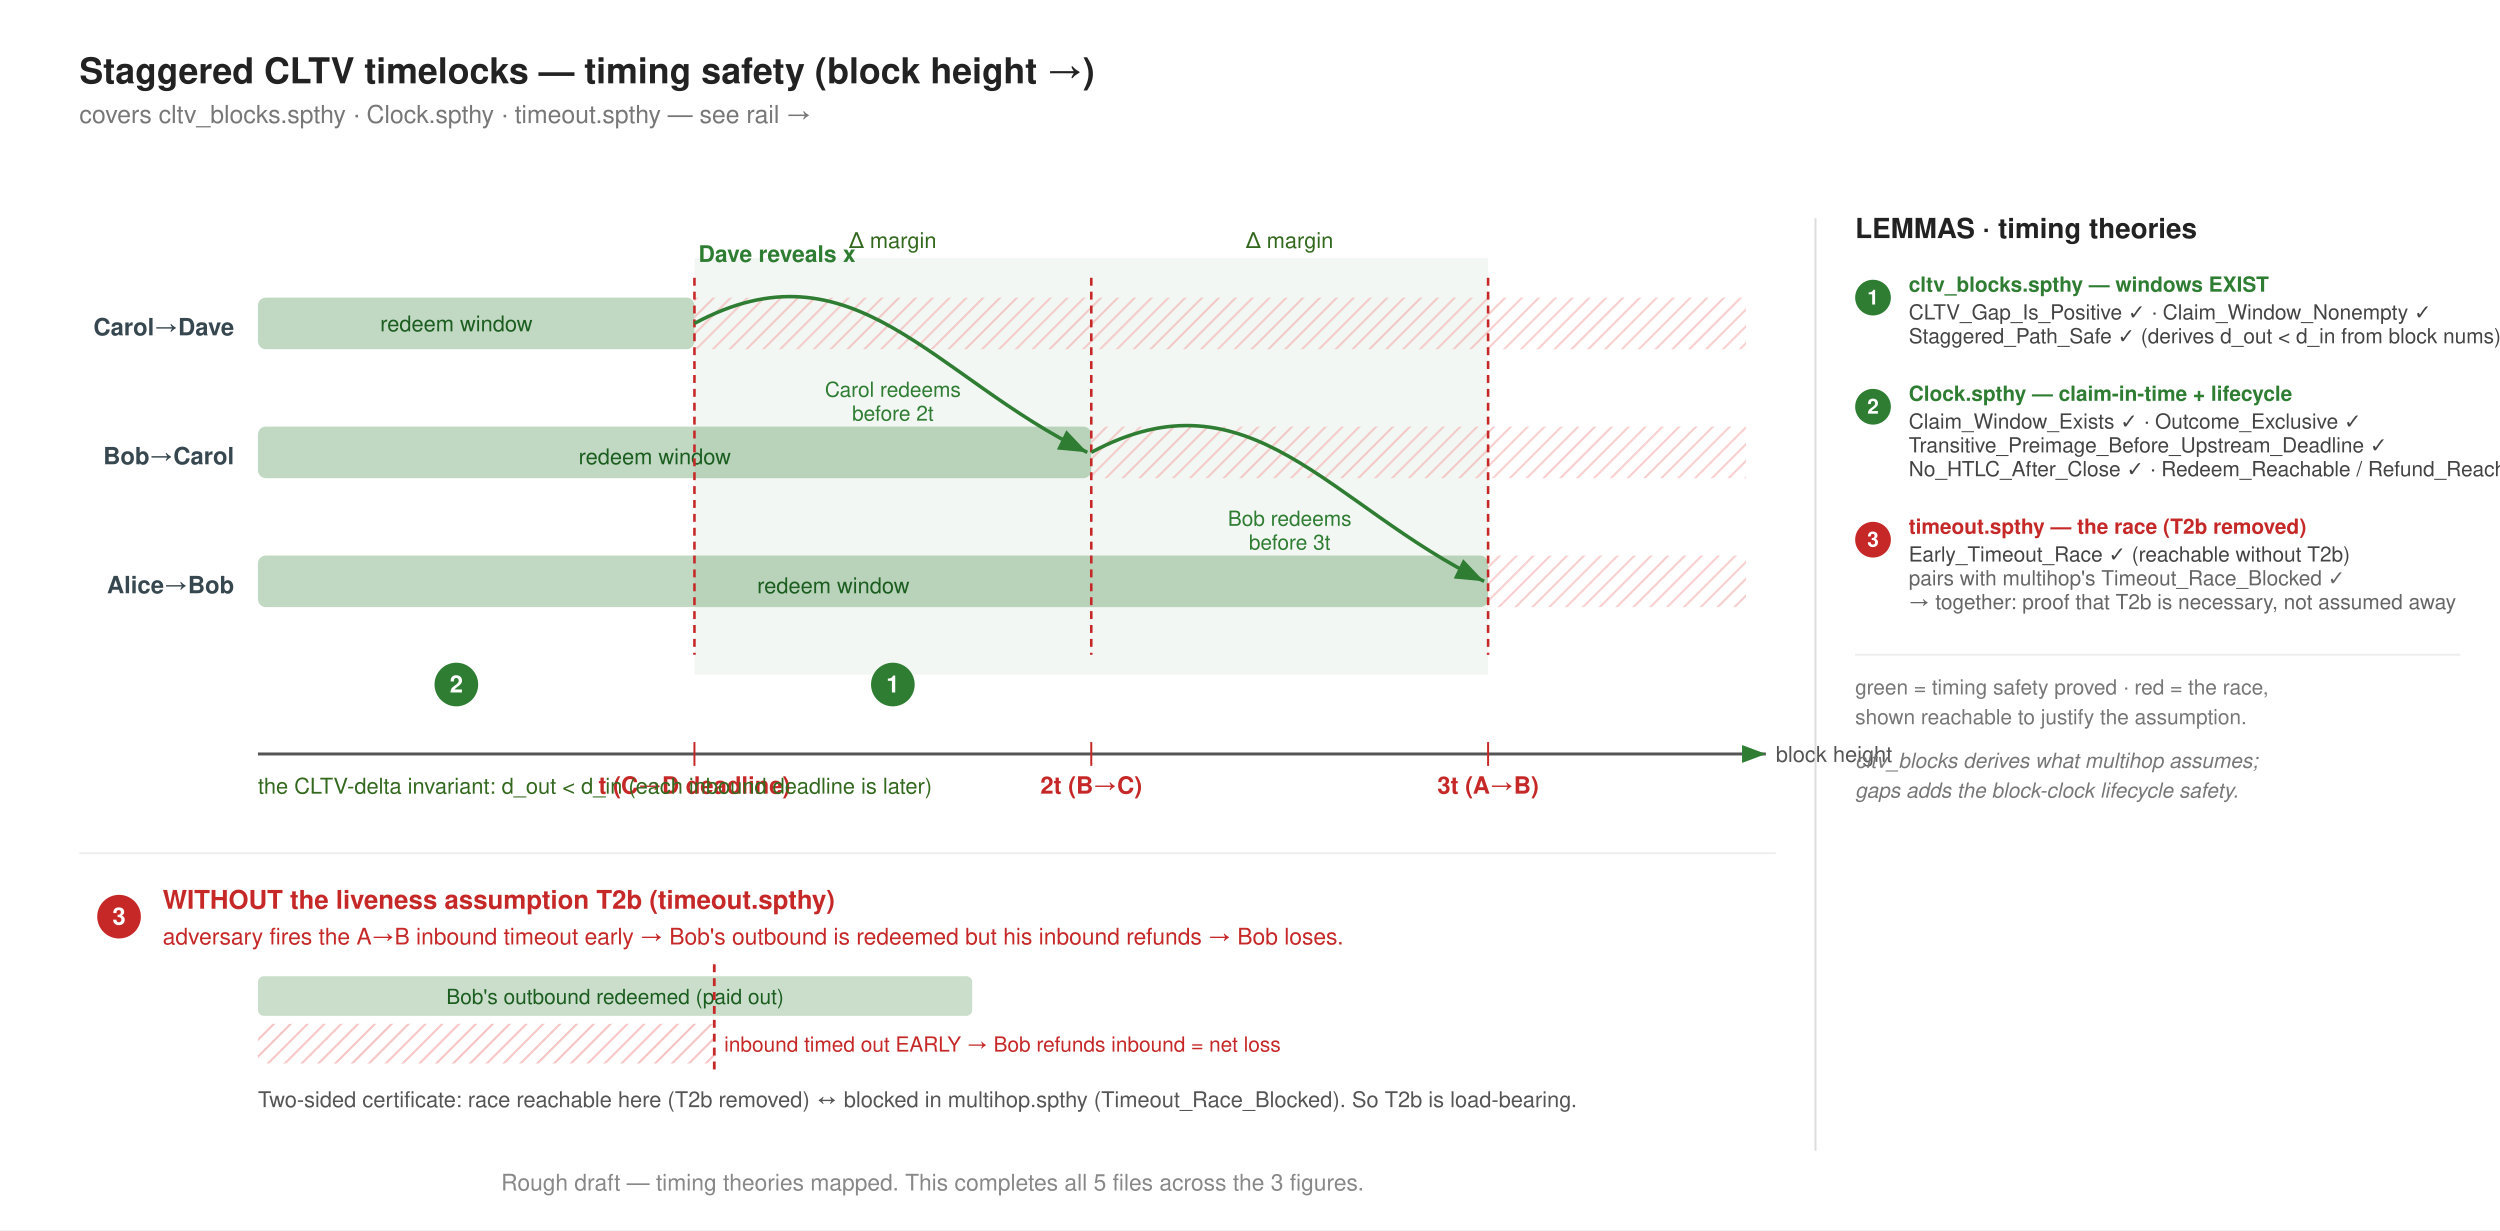
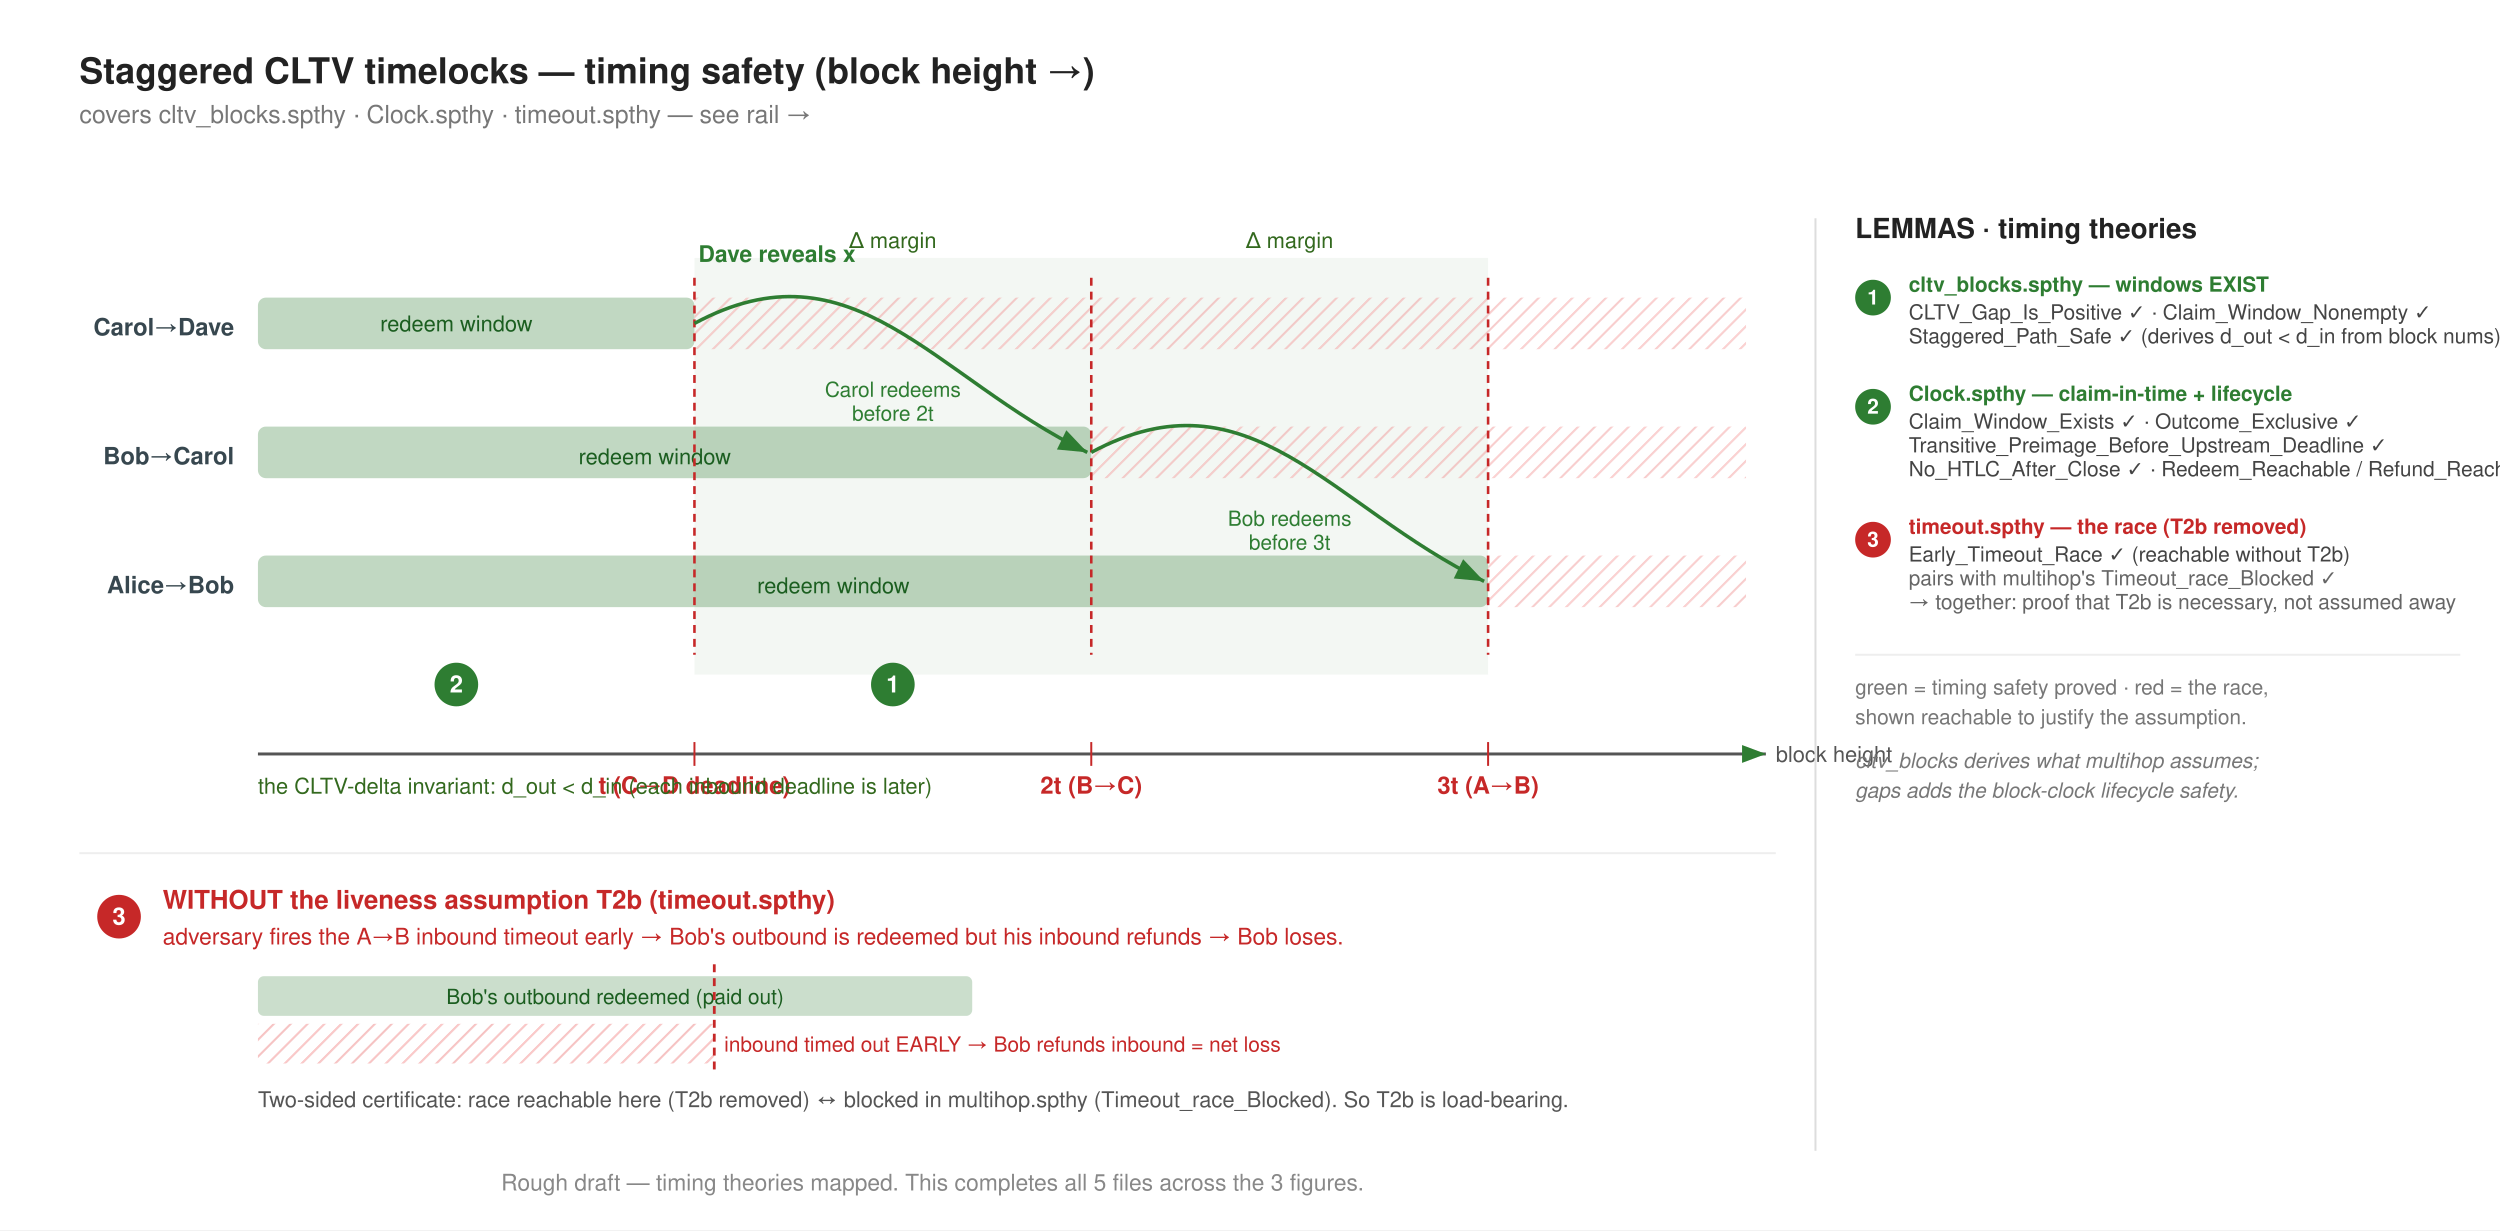
<svg xmlns="http://www.w3.org/2000/svg" width="1260" height="620" viewBox="0 0 1260 620" font-family="Segoe UI, Helvetica, Arial, sans-serif">
  <defs>
    <marker id="ag" markerWidth="10" markerHeight="10" refX="8" refY="3" orient="auto">
      <path d="M0,0 L8,3 L0,6 Z" fill="#2e7d32" />
    </marker>
    <marker id="ar" markerWidth="10" markerHeight="10" refX="8" refY="3" orient="auto">
      <path d="M0,0 L8,3 L0,6 Z" fill="#c62828" />
    </marker>
    <pattern id="hatch" width="6" height="6" patternTransform="rotate(45)" patternUnits="userSpaceOnUse">
      <line x1="0" y1="0" x2="0" y2="6" stroke="#ef9a9a" stroke-width="2" />
    </pattern>
  </defs>
  <rect x="0" y="0" width="1260" height="620" fill="#ffffff" />
  <text x="40" y="42" font-size="18" font-weight="700" fill="#222">Staggered CLTV timelocks — timing safety  (block height →)</text>
  <text x="40" y="62" font-size="12.5" fill="#777">covers cltv_blocks.spthy · Clock.spthy · timeout.spthy — see rail →</text>
  <rect x="350" y="130" width="200" height="210" fill="#2e7d32" opacity="0.06" />
  <rect x="550" y="130" width="200" height="210" fill="#2e7d32" opacity="0.06" />
  <g font-size="12" font-weight="600" fill="#37474f" text-anchor="end">
    <text x="118" y="169">Carol→Dave</text>
    <text x="118" y="234">Bob→Carol</text>
    <text x="118" y="299">Alice→Bob</text>
  </g>
  <rect x="130" y="150" width="220" height="26" rx="4" fill="#2e7d32" opacity="0.30" />
  <rect x="350" y="150" width="530" height="26" fill="url(#hatch)" opacity="0.5" />
  <rect x="130" y="215" width="420" height="26" rx="4" fill="#2e7d32" opacity="0.30" />
  <rect x="550" y="215" width="330" height="26" fill="url(#hatch)" opacity="0.5" />
  <rect x="130" y="280" width="620" height="26" rx="4" fill="#2e7d32" opacity="0.30" />
  <rect x="750" y="280" width="130" height="26" fill="url(#hatch)" opacity="0.5" />
  <text x="230" y="167" font-size="11" fill="#1b5e20" text-anchor="middle">redeem window</text>
  <text x="330" y="234" font-size="11" fill="#1b5e20" text-anchor="middle">redeem window</text>
  <text x="420" y="299" font-size="11" fill="#1b5e20" text-anchor="middle">redeem window</text>
  <g stroke="#c62828" stroke-width="1.3" stroke-dasharray="4,3">
    <line x1="350" y1="140" x2="350" y2="330" />
    <line x1="550" y1="140" x2="550" y2="330" />
    <line x1="750" y1="140" x2="750" y2="330" />
  </g>
  <text x="352" y="132" font-size="11.5" font-weight="700" fill="#2e7d32">Dave reveals x</text>
  <path d="M350,163 C 430,120 470,190 548,228" fill="none" stroke="#2e7d32" stroke-width="1.8" marker-end="url(#ag)" />
  <path d="M550,228 C 630,185 670,255 748,293" fill="none" stroke="#2e7d32" stroke-width="1.8" marker-end="url(#ag)" />
  <text x="450" y="200" font-size="10.5" fill="#2e7d32" text-anchor="middle">Carol redeems</text>
  <text x="450" y="212" font-size="10.5" fill="#2e7d32" text-anchor="middle">before 2t</text>
  <text x="650" y="265" font-size="10.5" fill="#2e7d32" text-anchor="middle">Bob redeems</text>
  <text x="650" y="277" font-size="10.5" fill="#2e7d32" text-anchor="middle">before 3t</text>
  <text x="450" y="125" font-size="11" fill="#33691e" text-anchor="middle">Δ margin</text>
  <text x="650" y="125" font-size="11" fill="#33691e" text-anchor="middle">Δ margin</text>
  <circle cx="450" cy="345" r="11" fill="#2e7d32" />
  <text x="450" y="349" font-size="12" font-weight="700" fill="#fff" text-anchor="middle">1</text>
  <circle cx="230" cy="345" r="11" fill="#2e7d32" />
  <text x="230" y="349" font-size="12" font-weight="700" fill="#fff" text-anchor="middle">2</text>
  <line x1="130" y1="380" x2="890" y2="380" stroke="#555" stroke-width="1.5" marker-end="url(#ag)" />
  <g font-size="12" fill="#c62828" text-anchor="middle" font-weight="600">
    <line x1="350" y1="374" x2="350" y2="386" stroke="#c62828" />
    <text x="350" y="400">t  (C→D deadline)</text>
    <line x1="550" y1="374" x2="550" y2="386" stroke="#c62828" />
    <text x="550" y="400">2t (B→C)</text>
    <line x1="750" y1="374" x2="750" y2="386" stroke="#c62828" />
    <text x="750" y="400">3t (A→B)</text>
  </g>
  <text x="895" y="384" font-size="11" fill="#555">block height</text>
  <text x="130" y="400" font-size="11" fill="#33691e">the CLTV-delta invariant: d_out &lt; d_in  (each inbound deadline is later)</text>
  <line x1="40" y1="430" x2="895" y2="430" stroke="#eee" />
  <circle cx="60" cy="462" r="11" fill="#c62828" />
  <text x="60" y="466" font-size="12" font-weight="700" fill="#fff" text-anchor="middle">3</text>
  <text x="82" y="458" font-size="13" font-weight="700" fill="#c62828">WITHOUT the liveness assumption T2b  (timeout.spthy)</text>
  <text x="82" y="476" font-size="11.5" fill="#c62828">adversary fires the A→B inbound timeout early → Bob's outbound is redeemed but his inbound refunds → Bob loses.</text>
  <rect x="130" y="492" width="360" height="20" rx="3" fill="#2e7d32" opacity="0.25" />
  <text x="310" y="506" font-size="10.5" fill="#1b5e20" text-anchor="middle">Bob's outbound redeemed (paid out)</text>
  <rect x="130" y="516" width="230" height="20" fill="url(#hatch)" opacity="0.6" />
  <line x1="360" y1="486" x2="360" y2="542" stroke="#c62828" stroke-width="1.4" stroke-dasharray="4,3" />
  <text x="365" y="530" font-size="10.5" fill="#c62828">inbound timed out EARLY → Bob refunds inbound = net loss</text>
-   <text x="130" y="558" font-size="11" fill="#555">Two-sided certificate: race reachable here (T2b removed) ↔ blocked in multihop.spthy (Timeout_Race_Blocked). So T2b is load-bearing.</text>
+   <text x="130" y="558" font-size="11" fill="#555">Two-sided certificate: race reachable here (T2b removed) ↔ blocked in multihop.spthy (Timeout_race_Blocked). So T2b is load-bearing.</text>
  <line x1="915" y1="110" x2="915" y2="580" stroke="#ddd" />
  <text x="935" y="120" font-size="14" font-weight="700" fill="#222">LEMMAS · timing theories</text>
  <g font-size="10.5">
    <circle cx="944" cy="150" r="9" fill="#2e7d32" />
    <text x="944" y="153.5" font-size="10.5" font-weight="700" fill="#fff" text-anchor="middle">1</text>
    <text x="962" y="147" font-weight="700" fill="#2e7d32">cltv_blocks.spthy — windows EXIST</text>
    <text x="962" y="161" fill="#444">CLTV_Gap_Is_Positive ✓ · Claim_Window_Nonempty ✓</text>
    <text x="962" y="173" fill="#444">Staggered_Path_Safe ✓  (derives d_out &lt; d_in from block nums)</text>
    <circle cx="944" cy="205" r="9" fill="#2e7d32" />
    <text x="944" y="208.5" font-size="10.5" font-weight="700" fill="#fff" text-anchor="middle">2</text>
    <text x="962" y="202" font-weight="700" fill="#2e7d32">Clock.spthy — claim-in-time + lifecycle</text>
    <text x="962" y="216" fill="#444">Claim_Window_Exists ✓ · Outcome_Exclusive ✓</text>
    <text x="962" y="228" fill="#444">Transitive_Preimage_Before_Upstream_Deadline ✓</text>
    <text x="962" y="240" fill="#444">No_HTLC_After_Close ✓ · Redeem_Reachable / Refund_Reachable ✓</text>
    <circle cx="944" cy="272" r="9" fill="#c62828" />
    <text x="944" y="275.5" font-size="10.5" font-weight="700" fill="#fff" text-anchor="middle">3</text>
    <text x="962" y="269" font-weight="700" fill="#c62828">timeout.spthy — the race (T2b removed)</text>
    <text x="962" y="283" fill="#444">Early_Timeout_Race ✓  (reachable without T2b)</text>
-     <text x="962" y="295" fill="#666">pairs with multihop's Timeout_Race_Blocked ✓</text>
+     <text x="962" y="295" fill="#666">pairs with multihop's Timeout_race_Blocked ✓</text>
    <text x="962" y="307" fill="#666">→ together: proof that T2b is necessary, not assumed away</text>
  </g>
  <line x1="935" y1="330" x2="1240" y2="330" stroke="#eee" />
  <text x="935" y="350" font-size="10.5" fill="#777">green = timing safety proved · red = the race,</text>
  <text x="935" y="365" font-size="10.5" fill="#777">shown reachable to justify the assumption.</text>
  <text x="935" y="387" font-size="10.5" fill="#777" font-style="italic">cltv_blocks derives what multihop assumes;</text>
  <text x="935" y="402" font-size="10.5" fill="#777" font-style="italic">gaps adds the block-clock lifecycle safety.</text>
  <text x="470" y="600" font-size="11.5" fill="#888" text-anchor="middle">Rough draft — timing theories mapped. This completes all 5 files across the 3 figures.</text>
</svg>
